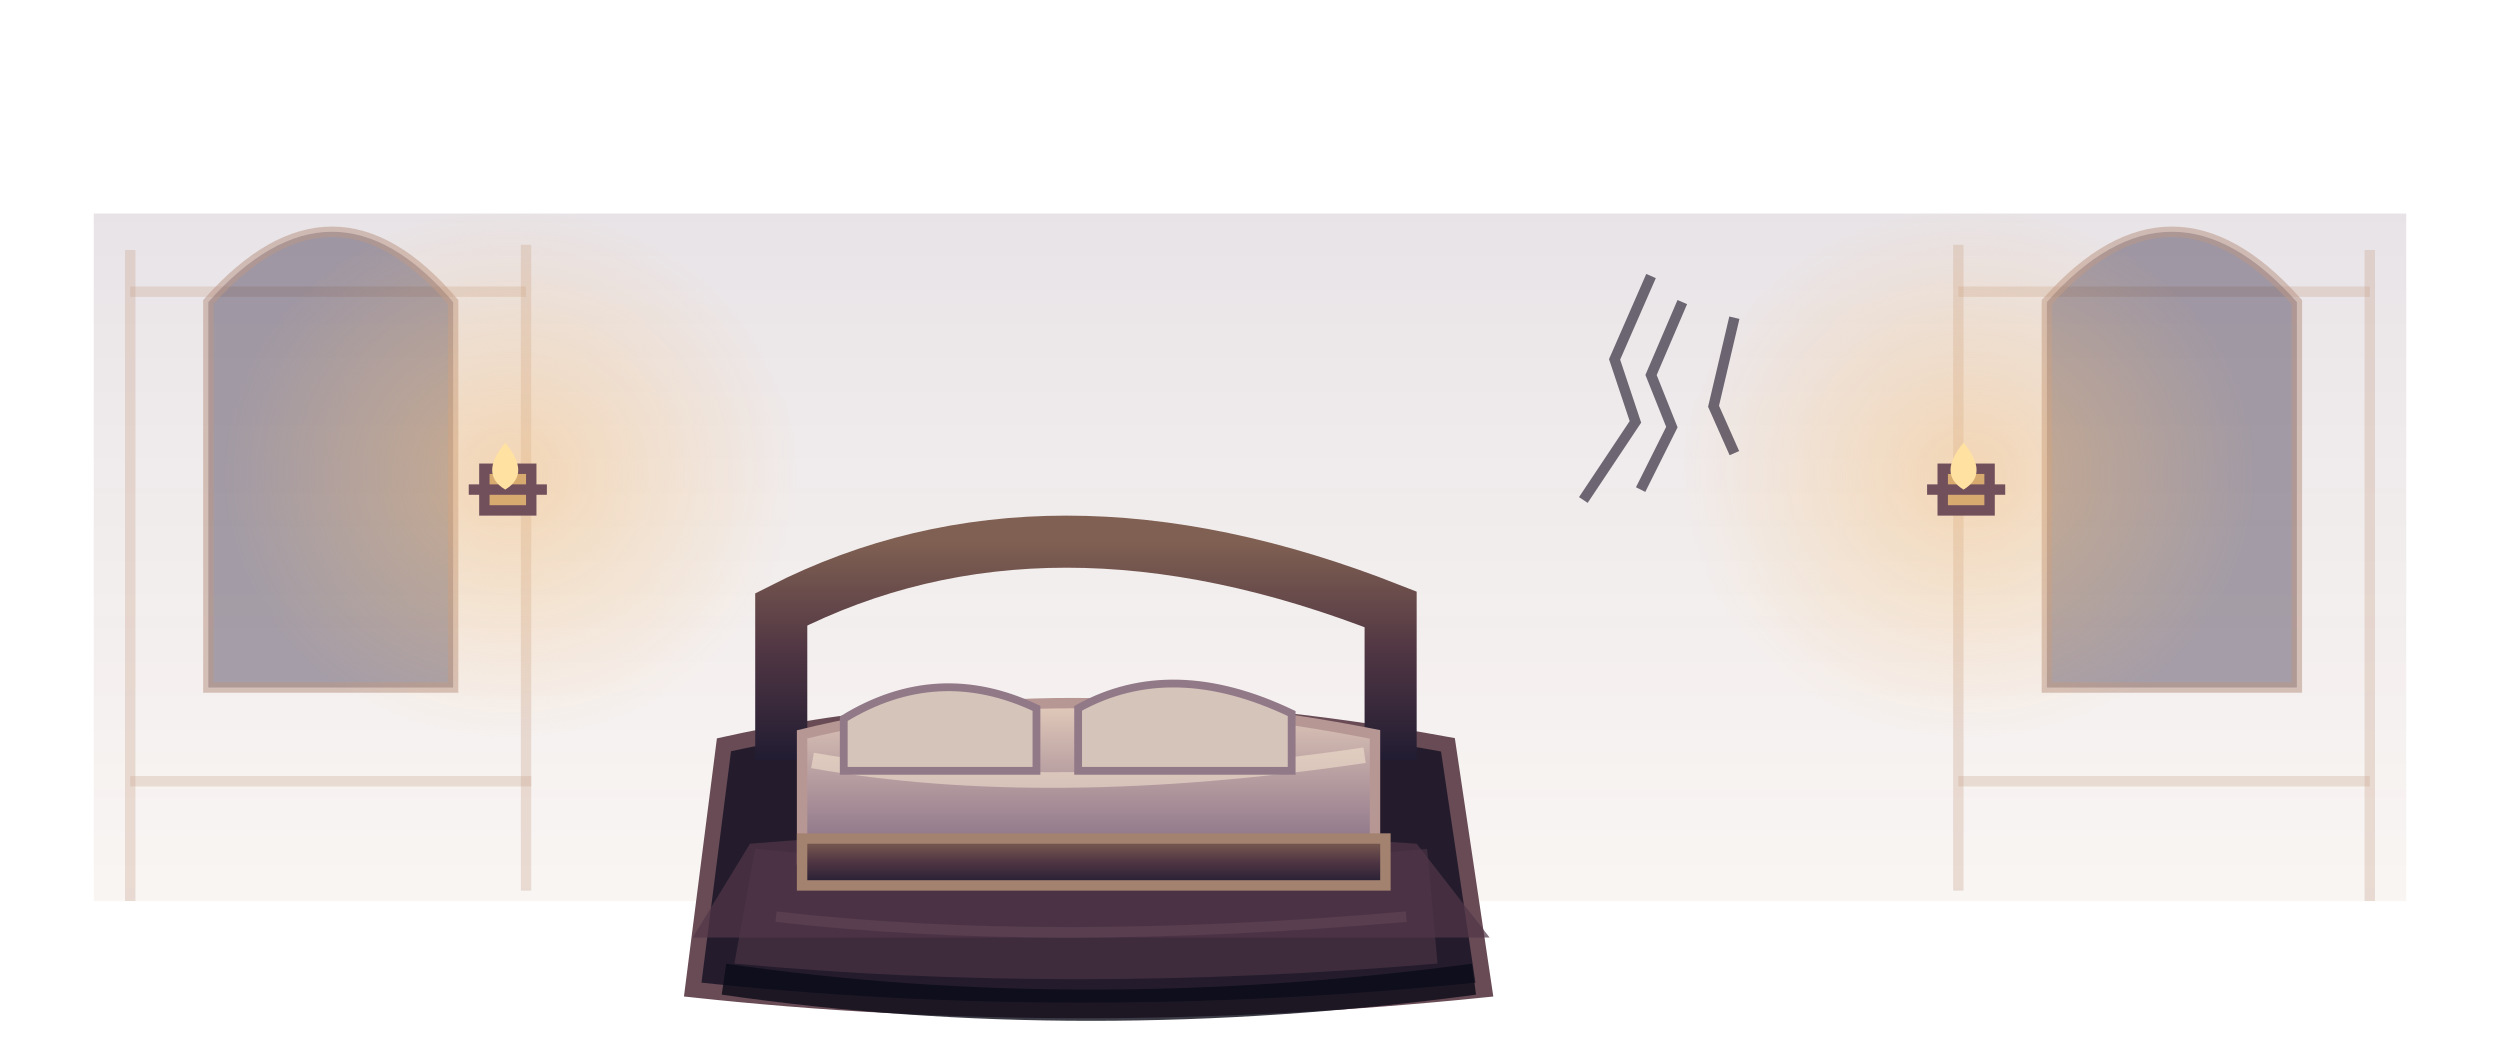
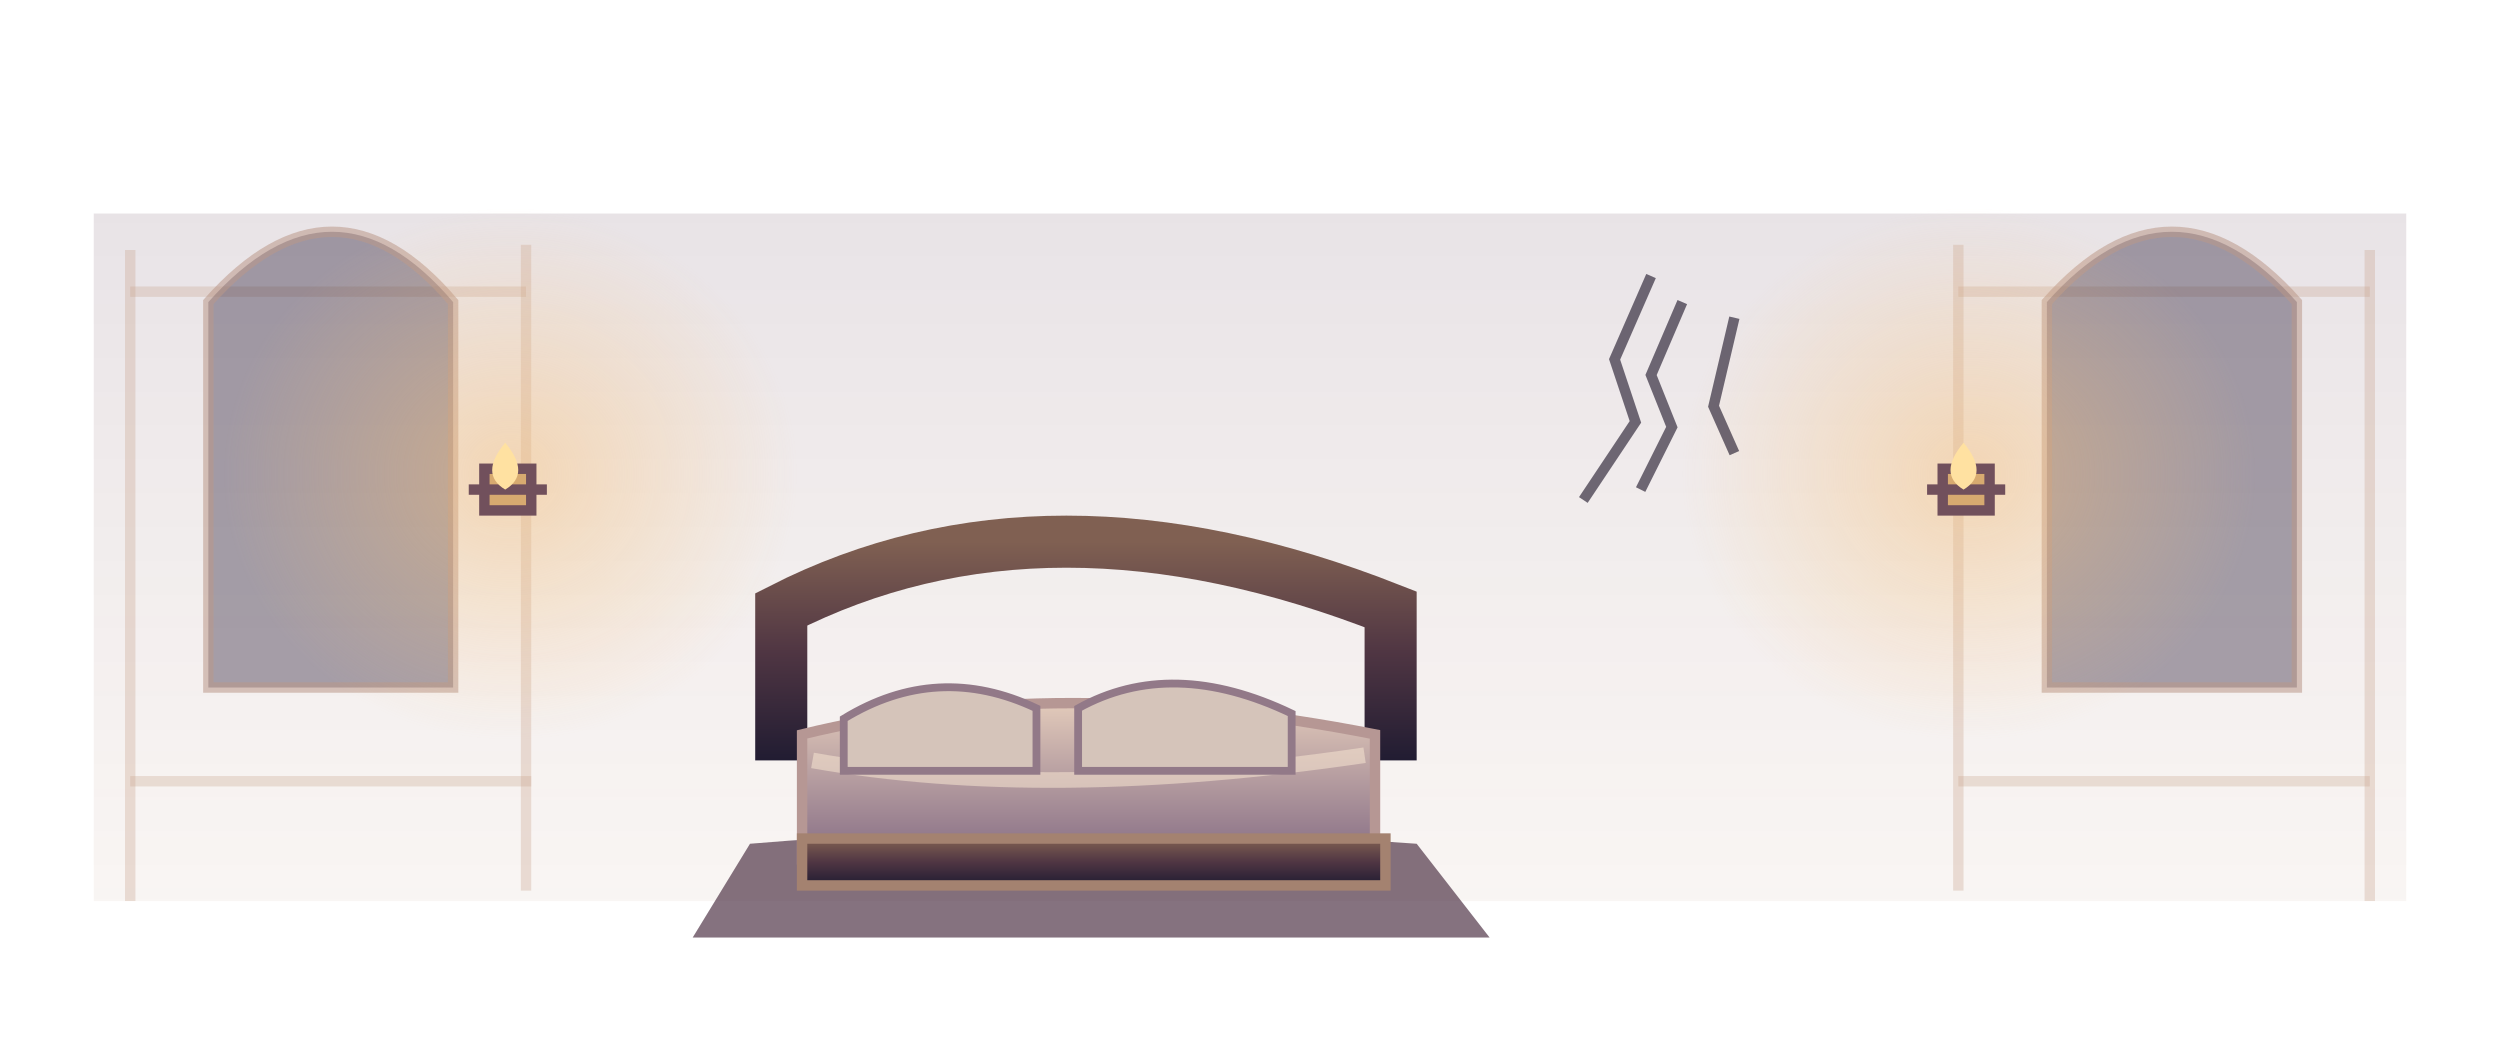
<svg xmlns="http://www.w3.org/2000/svg" viewBox="0 0 480 200">
  <defs>
    <linearGradient id="wall" x2="0" y2="1">
      <stop stop-color="#6e5067" stop-opacity=".16" />
      <stop offset="1" stop-color="#b3846d" stop-opacity=".08" />
    </linearGradient>
    <linearGradient id="wood" x2="0" y2="1">
      <stop stop-color="#806052" />
      <stop offset=".5" stop-color="#503643" />
      <stop offset="1" stop-color="#211c32" />
    </linearGradient>
    <linearGradient id="bed" x2="0" y2="1">
      <stop stop-color="#e2caba" />
      <stop offset="1" stop-color="#856c84" />
    </linearGradient>
    <radialGradient id="warm">
      <stop stop-color="#f6bf78" stop-opacity=".48" />
      <stop offset="1" stop-color="#f6bf78" stop-opacity="0" />
    </radialGradient>
  </defs>
  <path d="M18 41H462V173H18Z" fill="url(#wall)" />
  <path d="M25 48V173M455 48V173M101 47V171M376 47V171" stroke="#c5a08a" stroke-opacity=".32" stroke-width="2" />
  <path d="M25 56H101M376 56H455M25 150H102M376 150H455" stroke="#c5a08a" stroke-opacity=".3" stroke-width="2" />
  <path d="M40 58Q64 31 87 58V132H40Z" fill="#382b43" fill-opacity=".42" stroke="#ba9889" stroke-opacity=".55" stroke-width="2" />
  <path d="M393 58Q417 31 441 58V132H393Z" fill="#382b43" fill-opacity=".42" stroke="#ba9889" stroke-opacity=".55" stroke-width="2" />
  <ellipse cx="98" cy="91" rx="55" ry="51" fill="url(#warm)" />
  <ellipse cx="378" cy="91" rx="55" ry="51" fill="url(#warm)" />
  <path d="M90 94h15m-12-4h9v8h-9zM370 94h15m-12-4h9v8h-9z" fill="#d7aa70" stroke="#71505c" stroke-width="2" />
  <path d="M97 85q-5 6 0 9q5-3 0-9M377 85q-5 6 0 9q5-3 0-9" fill="#ffe1a1" />
-   <path d="M139 143Q202 129 278 143L285 190Q207 198 133 190Z" fill="#241c2c" stroke="#684b55" stroke-width="3" />
-   <path d="M145 163Q207 169 274 163L276 185Q205 191 141 185Z" fill="#3e2c3c" />
-   <path d="M149 176Q201 182 270 176" fill="none" stroke="#836471" stroke-opacity=".65" stroke-width="2" />
-   <path d="M139 188Q208 198 283 188" fill="none" stroke="#0a0a18" stroke-opacity=".8" stroke-width="6" />
  <path d="M144 162Q203 157 272 162L286 180H133Z" fill="#513648" opacity=".7" />
  <path d="M150 146V117Q201 91 267 117V146" fill="none" stroke="url(#wood)" stroke-width="10" />
  <path d="M154 141Q203 129 264 141V165H154Z" fill="url(#bed)" stroke="#b69794" stroke-width="2" />
  <path d="M156 146Q201 154 262 145" fill="none" stroke="#f1dfcd" stroke-opacity=".6" stroke-width="3" />
  <path d="M154 161H266V170H154Z" fill="url(#wood)" stroke="#a48270" stroke-width="2" />
  <path d="M162 138q18-11 37-2v12h-37ZM207 136q18-10 41 1v11h-41Z" fill="#d5c4ba" stroke="#927988" stroke-width="1.5" />
  <path d="M317 53l-7 16 4 12-10 15m19-38-6 14 4 10-6 12m18-33-4 17 4 9" fill="none" stroke="#160e22" stroke-opacity=".6" stroke-width="2" />
</svg>
